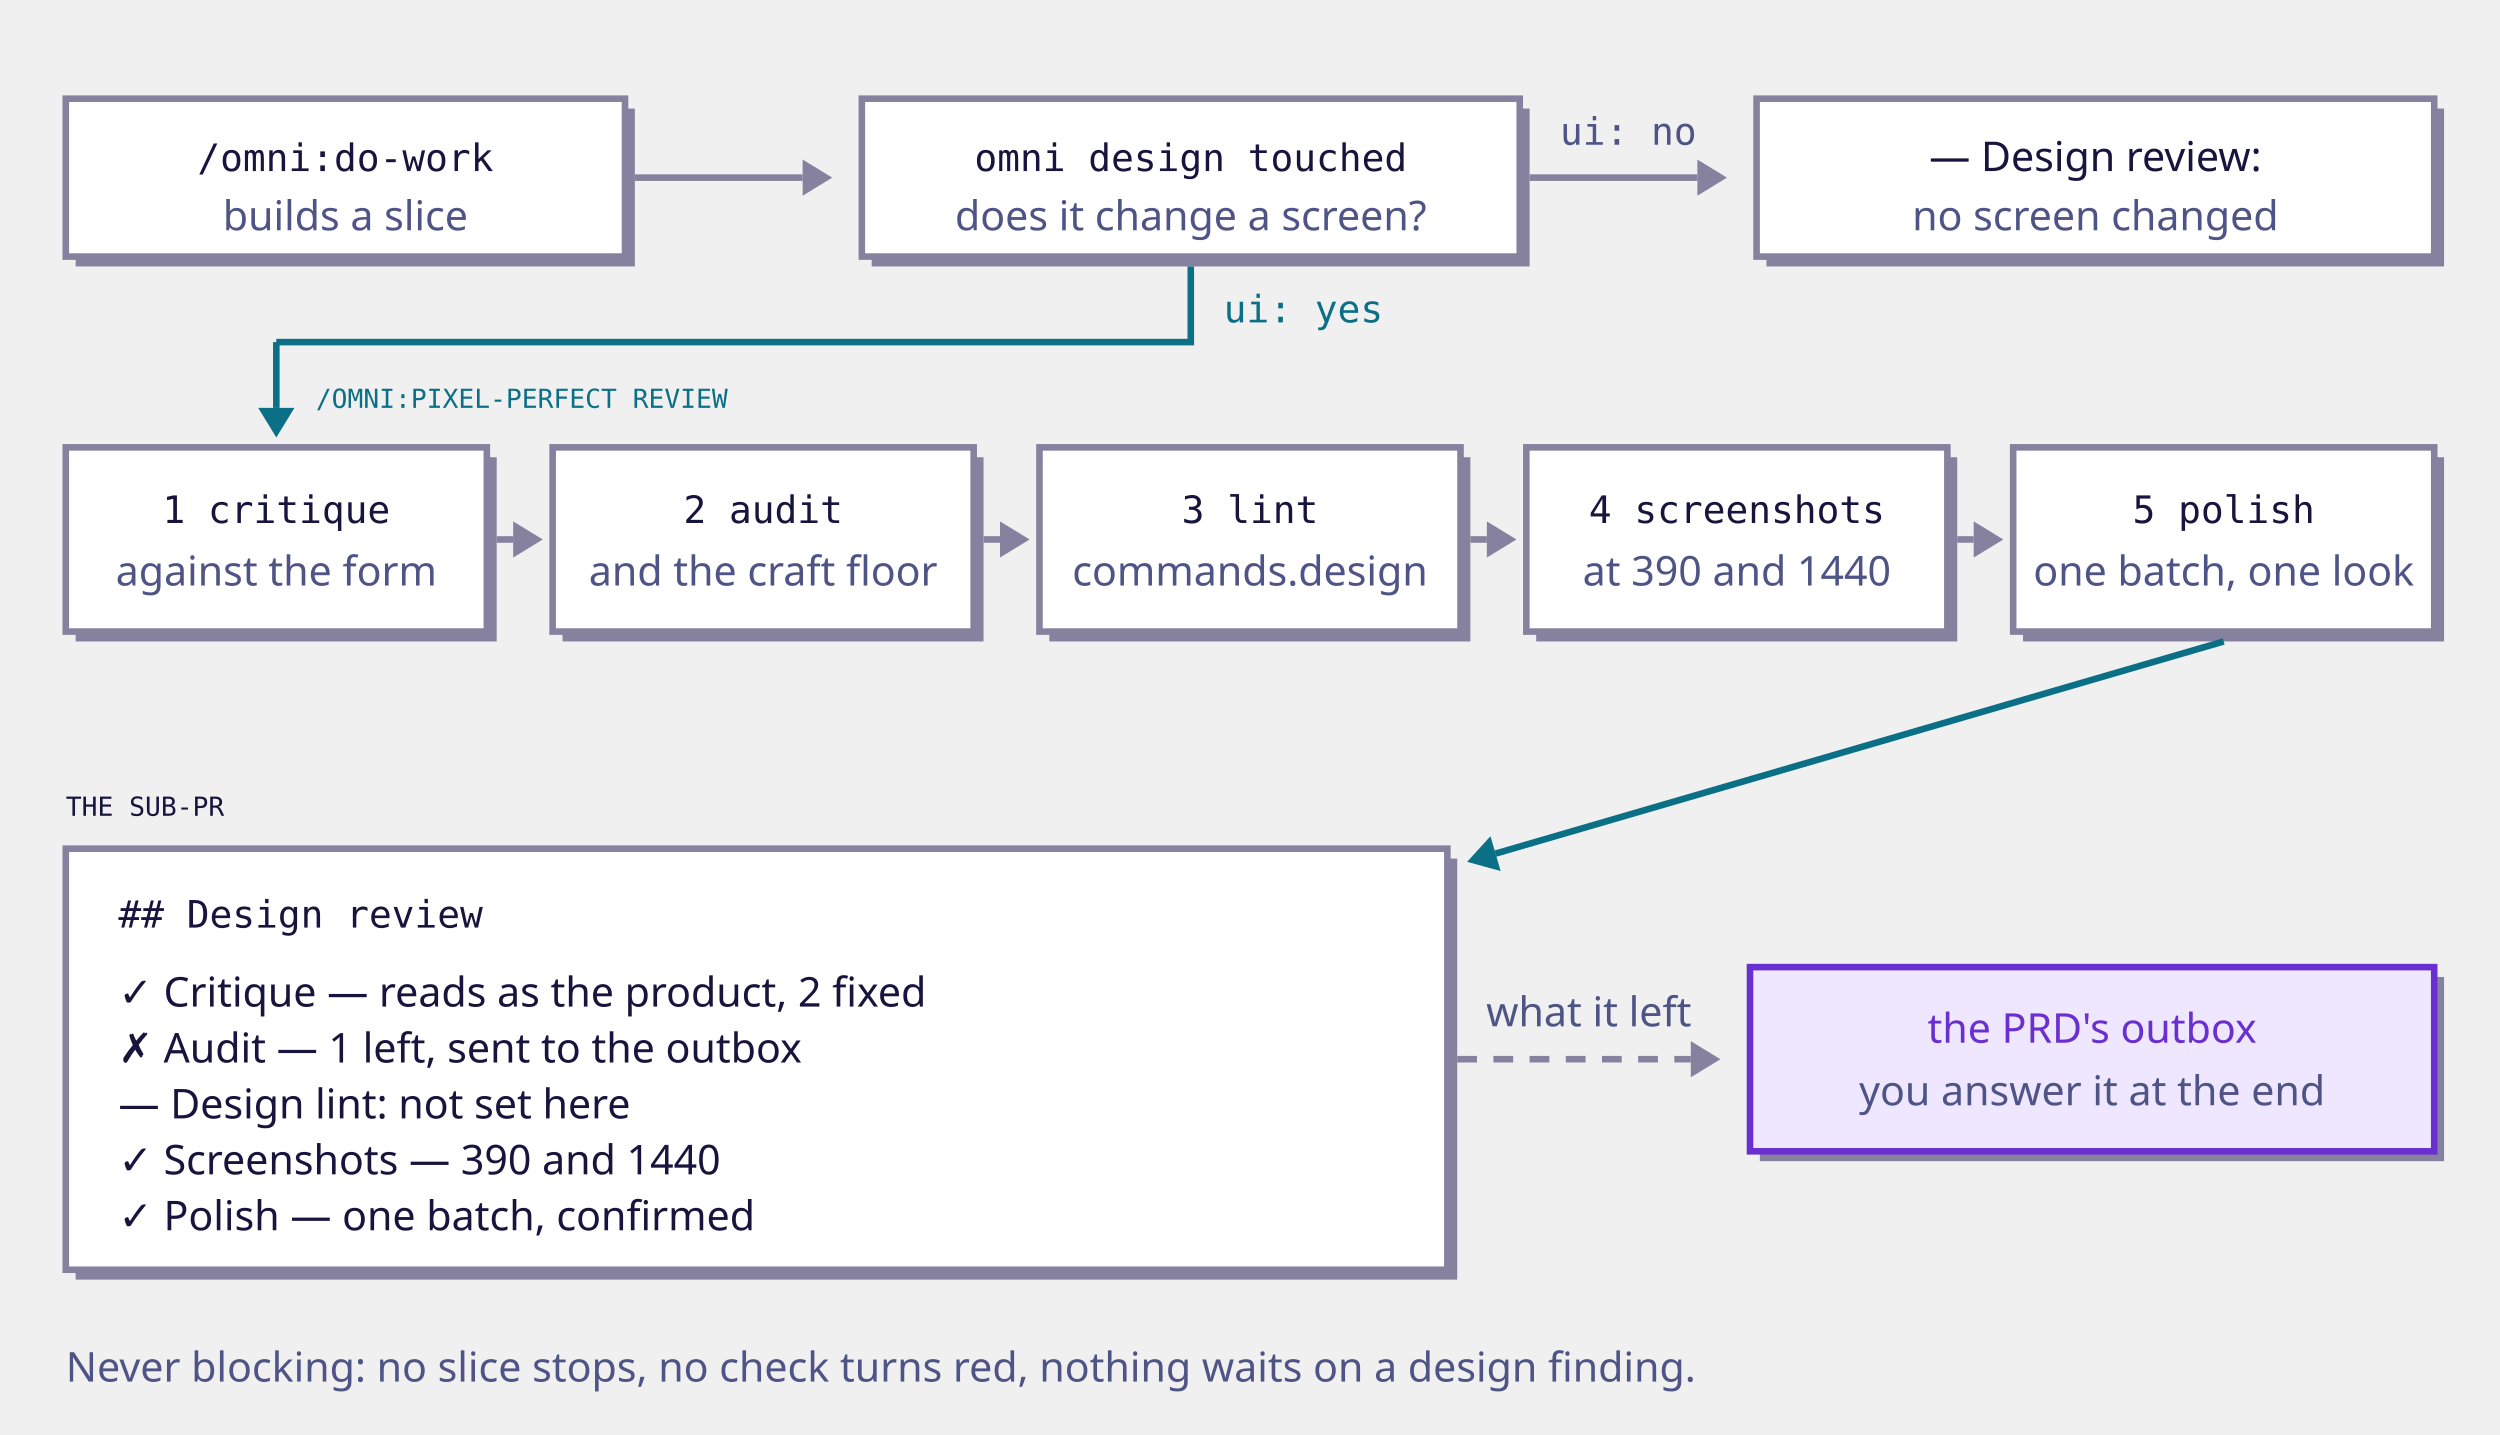
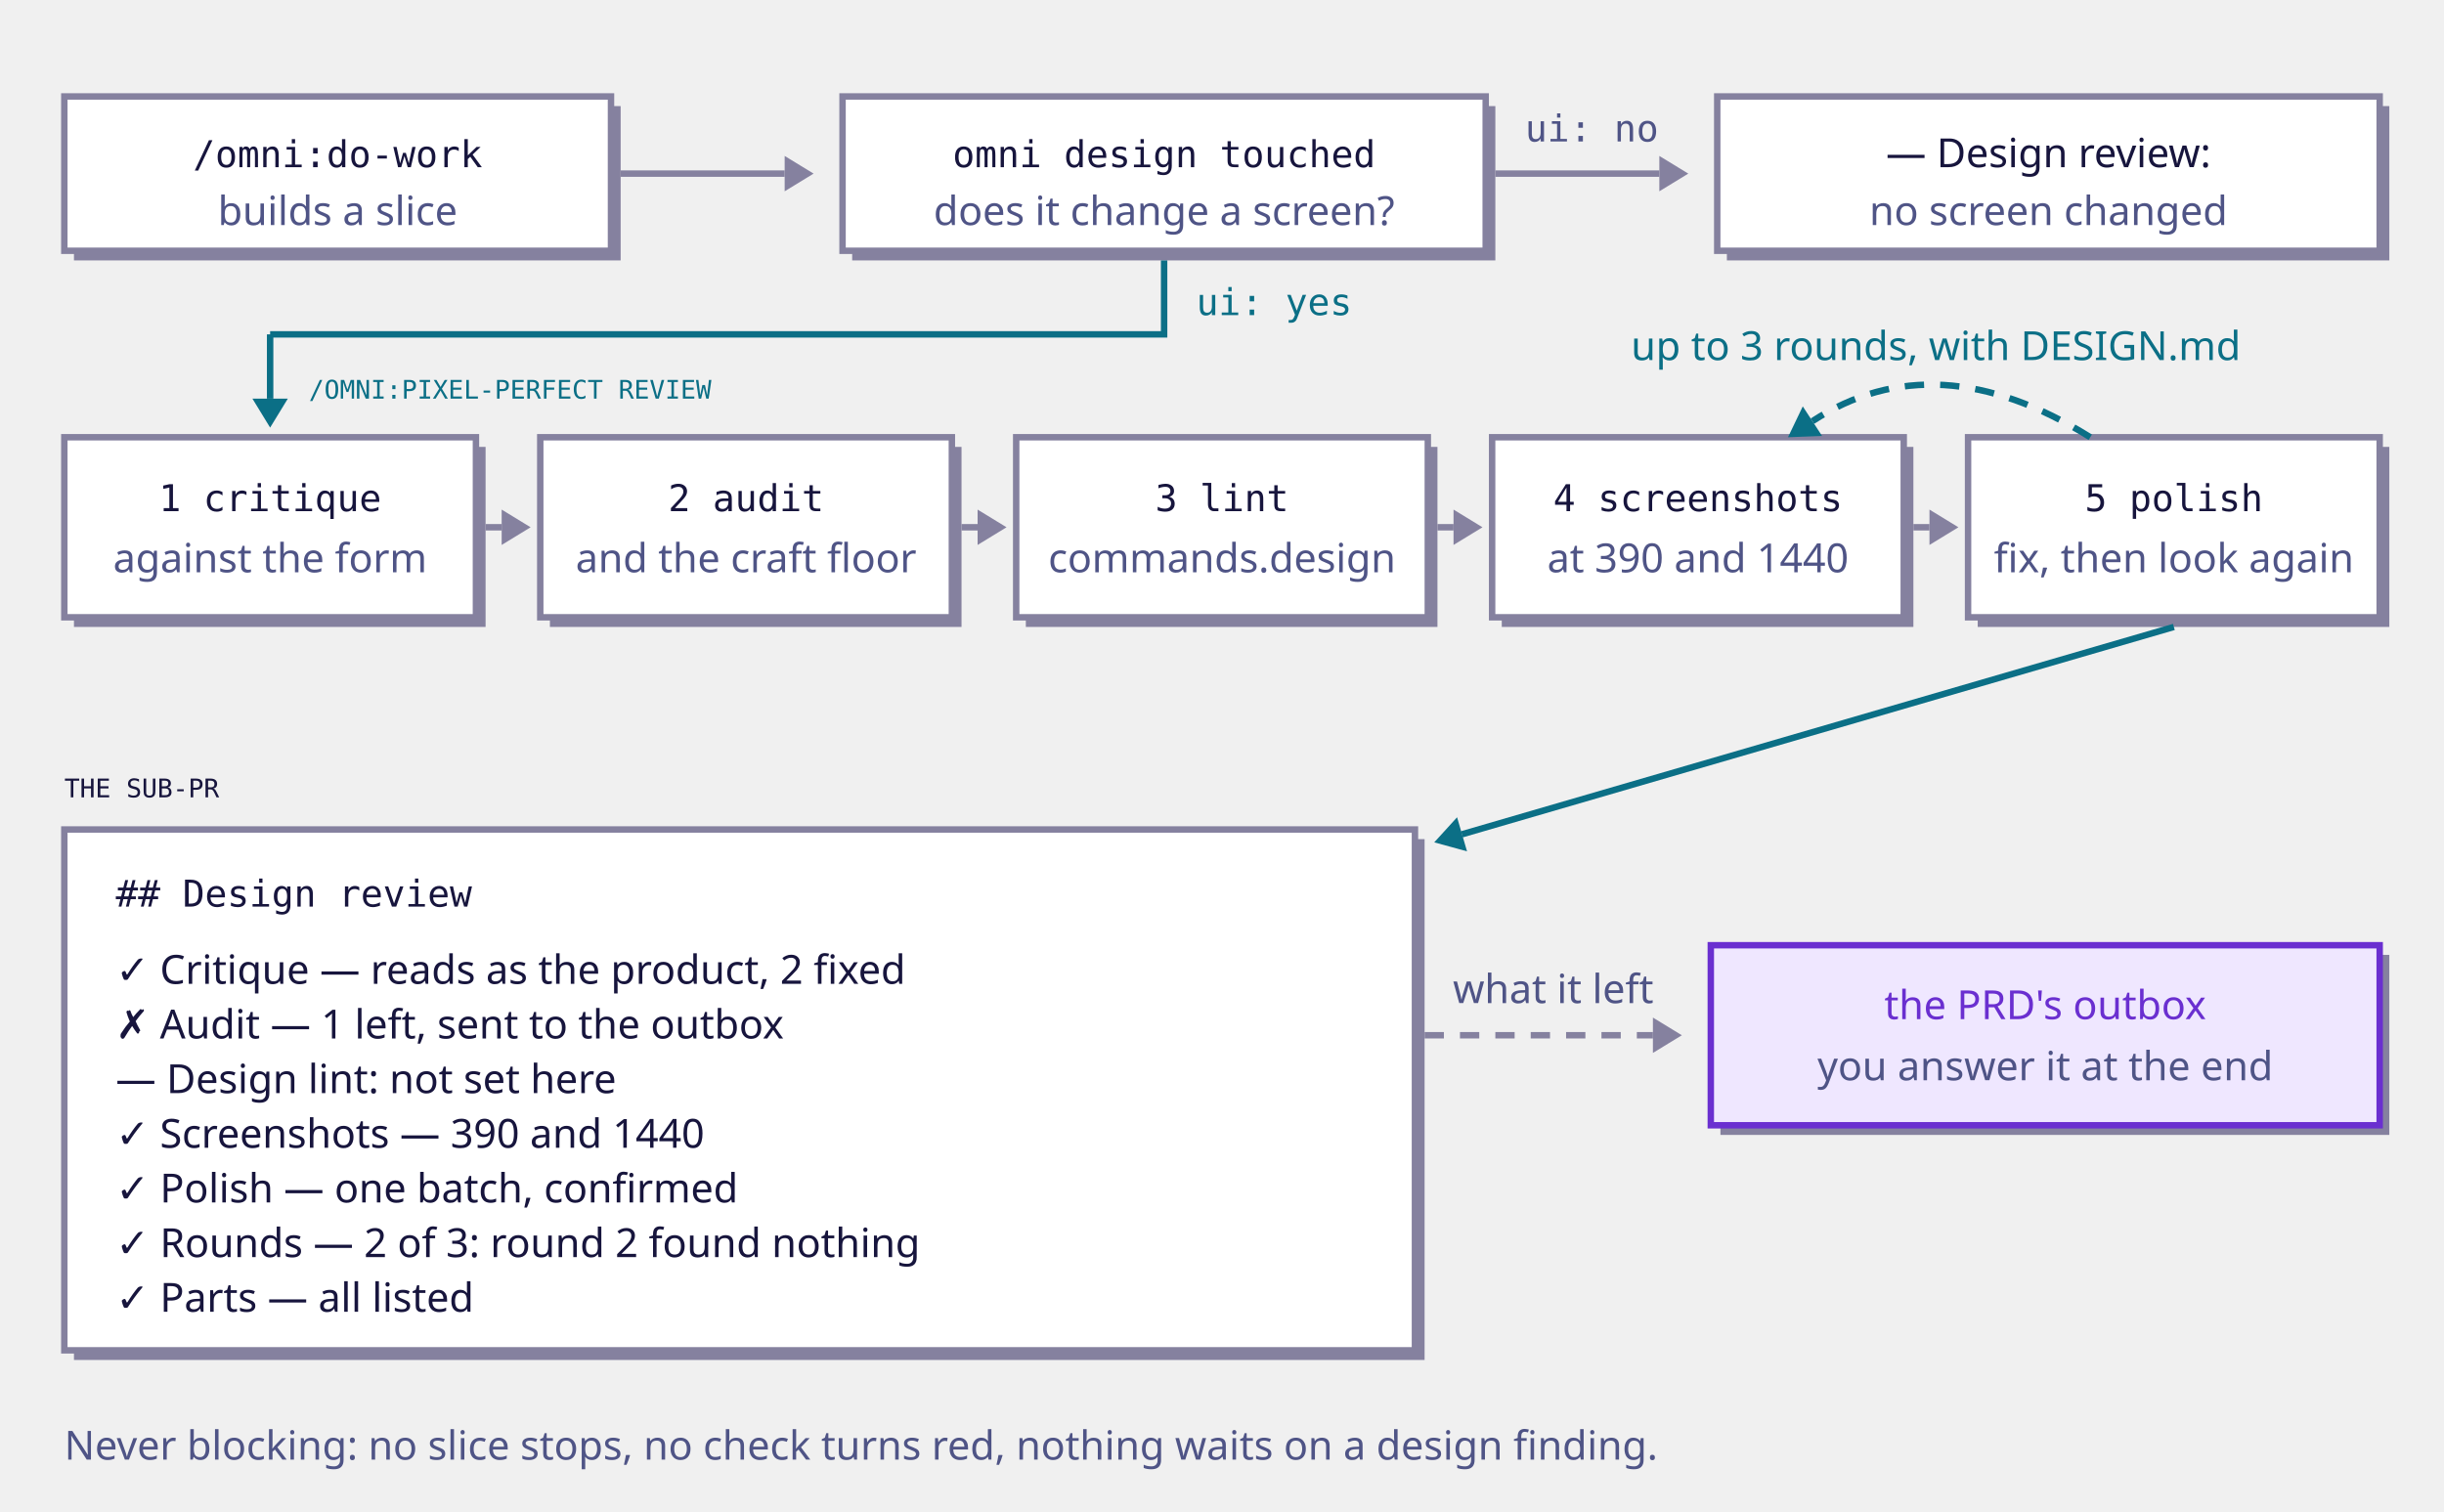
- <svg xmlns="http://www.w3.org/2000/svg" viewBox="0 0 760 436" width="760" height="436">
+ <svg xmlns="http://www.w3.org/2000/svg" viewBox="0 0 760 470" width="760" height="470">
  <style>
    svg { background: #f5f4fc; }
    text { font-family: 'Atkinson Hyperlegible Next', 'Atkinson Hyperlegible', system-ui, sans-serif; font-size: 14px; fill: #17153d; }
    .dg-px { font-family: 'Press Start 2P', ui-monospace, monospace; font-size: 10px; }
    .dg-tag { font-family: 'Press Start 2P', ui-monospace, monospace; font-size: 8px; }
    .dg-small { font-size: 12.5px; }
    .dg-code { font-family: 'JetBrains Mono', ui-monospace, monospace; font-size: 11.5px; }
    .dg-muted { fill: #4f5486; }
    .dg-box { fill: #ffffff; stroke: #85819f; stroke-width: 2; }
    .dg-shadow { fill: #85819f; }
    .dg-line { fill: none; stroke: #85819f; stroke-width: 2; }
    .dg-dash { stroke-dasharray: 6 5; }
    .dg-head { fill: #85819f; }
    .dg-edge-you { stroke: #6a2fd0; }
    .dg-key { fill: #efe7ff; stroke: #6a2fd0; }
    .dg-edge-agents { stroke: #0b6f86; }
    .dg-edge-app { stroke: #15703f; }
    .dg-you { fill: #6a2fd0; }
    .dg-agents { fill: #0b6f86; }
    .dg-app { fill: #15703f; }
    @media (prefers-color-scheme: dark) {
      svg { background: #0e0d33; }
      text { fill: #f2f4ff; }
      .dg-muted { fill: #a9aee6; }
      .dg-box { fill: #16144a; stroke: #6d6acc; }
      .dg-shadow { fill: #6d6acc; }
      .dg-line { stroke: #6d6acc; }
      .dg-head { fill: #6d6acc; }
      .dg-edge-you { stroke: #b37cff; }
      .dg-key { fill: #2a1d66; stroke: #b37cff; }
      .dg-edge-agents { stroke: #6ff0ff; }
      .dg-edge-app { stroke: #4ee08a; }
      .dg-you { fill: #b37cff; }
      .dg-agents { fill: #6ff0ff; }
      .dg-app { fill: #4ee08a; }
    }
  </style>
  <rect x="23" y="33" width="170" height="48" class="dg-shadow" />
  <rect x="20" y="30" width="170" height="48" class="dg-box" />
  <text x="105" y="52" class="dg-code" text-anchor="middle">/omni:do-work</text>
  <text x="105" y="70" class="dg-small dg-muted" text-anchor="middle">builds a slice</text>
  <path d="M193 54 L244.0 54.0" class="dg-line" />
  <polygon points="253,54 244.0,59.5 244.0,48.5" class="dg-head" />
  <rect x="265" y="33" width="200" height="48" class="dg-shadow" />
  <rect x="262" y="30" width="200" height="48" class="dg-box" />
  <text x="362" y="52" class="dg-code" text-anchor="middle">omni design touched</text>
  <text x="362" y="70" class="dg-small dg-muted" text-anchor="middle">does it change a screen?</text>
  <path d="M465 54 L516.0 54.0" class="dg-line" />
  <polygon points="525,54 516.0,59.5 516.0,48.5" class="dg-head" />
  <text x="495" y="44" class="dg-code dg-muted" text-anchor="middle">ui: no</text>
  <rect x="537" y="33" width="206" height="48" class="dg-shadow" />
  <rect x="534" y="30" width="206" height="48" class="dg-box" />
  <text x="637" y="52" class="dg-small" text-anchor="middle">— Design review:</text>
  <text x="637" y="70" class="dg-small dg-muted" text-anchor="middle">no screen changed</text>
  <path d="M362 81 L362 104 L84 104" class="dg-line dg-edge-agents" />
  <path d="M84 104 L84.0 124.0" class="dg-line dg-edge-agents" />
  <polygon points="84,133 78.5,124.0 89.5,124.0" class="dg-head dg-agents" />
  <text x="372" y="98" class="dg-code dg-agents">ui: yes</text>
  <text x="96" y="124" class="dg-tag dg-agents">/OMNI:PIXEL-PERFECT REVIEW</text>
  <rect x="23" y="139" width="128" height="56" class="dg-shadow" />
  <rect x="20" y="136" width="128" height="56" class="dg-box" />
  <text x="84" y="159" class="dg-code" text-anchor="middle">1 critique</text>
  <text x="84" y="178" class="dg-small dg-muted" text-anchor="middle">against the form</text>
  <path d="M151 164 L156.0 164.0" class="dg-line" />
  <polygon points="165,164 156.0,169.5 156.0,158.5" class="dg-head" />
  <rect x="171" y="139" width="128" height="56" class="dg-shadow" />
  <rect x="168" y="136" width="128" height="56" class="dg-box" />
  <text x="232" y="159" class="dg-code" text-anchor="middle">2 audit</text>
  <text x="232" y="178" class="dg-small dg-muted" text-anchor="middle">and the craft floor</text>
  <path d="M299 164 L304.0 164.0" class="dg-line" />
  <polygon points="313,164 304.0,169.5 304.0,158.5" class="dg-head" />
  <rect x="319" y="139" width="128" height="56" class="dg-shadow" />
  <rect x="316" y="136" width="128" height="56" class="dg-box" />
  <text x="380" y="159" class="dg-code" text-anchor="middle">3 lint</text>
  <text x="380" y="178" class="dg-small dg-muted" text-anchor="middle">commands.design</text>
  <path d="M447 164 L452.0 164.0" class="dg-line" />
  <polygon points="461,164 452.0,169.5 452.0,158.5" class="dg-head" />
  <rect x="467" y="139" width="128" height="56" class="dg-shadow" />
  <rect x="464" y="136" width="128" height="56" class="dg-box" />
  <text x="528" y="159" class="dg-code" text-anchor="middle">4 screenshots</text>
  <text x="528" y="178" class="dg-small dg-muted" text-anchor="middle">at 390 and 1440</text>
  <path d="M595 164 L600.0 164.0" class="dg-line" />
  <polygon points="609,164 600.0,169.5 600.0,158.5" class="dg-head" />
  <rect x="615" y="139" width="128" height="56" class="dg-shadow" />
  <rect x="612" y="136" width="128" height="56" class="dg-box" />
  <text x="676" y="159" class="dg-code" text-anchor="middle">5 polish</text>
-   <text x="676" y="178" class="dg-small dg-muted" text-anchor="middle">one batch, one look</text>
+   <text x="676" y="178" class="dg-small dg-muted" text-anchor="middle">fix, then look again</text>
+   <path d="M650 136 Q602 106 563.6 131.0" class="dg-line dg-edge-agents dg-dash" />
+   <polygon points="556,136 560.6,126.4 566.6,135.6" class="dg-head dg-agents" />
+   <text x="602" y="112" class="dg-small dg-agents" text-anchor="middle">up to 3 rounds, with DESIGN.md</text>
  <path d="M676 195 L454.6 259.5" class="dg-line dg-edge-agents" />
  <polygon points="446,262 453.1,254.2 456.2,264.8" class="dg-head dg-agents" />
  <text x="20" y="248" class="dg-tag">THE SUB-PR</text>
-   <rect x="23" y="261" width="420" height="128" class="dg-shadow" />
-   <rect x="20" y="258" width="420" height="128" class="dg-box" />
+   <rect x="23" y="261" width="420" height="162" class="dg-shadow" />
+   <rect x="20" y="258" width="420" height="162" class="dg-box" />
  <text x="36" y="282" class="dg-code">## Design review</text>
  <text x="36" y="306" class="dg-small">✓ Critique — reads as the product, 2 fixed</text>
  <text x="36" y="323" class="dg-small">✗ Audit — 1 left, sent to the outbox</text>
  <text x="36" y="340" class="dg-small">— Design lint: not set here</text>
  <text x="36" y="357" class="dg-small">✓ Screenshots — 390 and 1440</text>
  <text x="36" y="374" class="dg-small">✓ Polish — one batch, confirmed</text>
+   <text x="36" y="391" class="dg-small">✓ Rounds — 2 of 3: round 2 found nothing</text>
+   <text x="36" y="408" class="dg-small">✓ Parts — all listed</text>
  <path d="M443 322 L514.0 322.0" class="dg-line dg-dash" />
  <polygon points="523,322 514.0,327.5 514.0,316.5" class="dg-head" />
  <text x="483" y="312" class="dg-small dg-muted" text-anchor="middle">what it left</text>
  <rect x="535" y="297" width="208" height="56" class="dg-shadow" />
  <rect x="532" y="294" width="208" height="56" class="dg-box dg-key" />
  <text x="636" y="317" class="dg-small dg-you" text-anchor="middle">the PRD's outbox</text>
  <text x="636" y="336" class="dg-small dg-muted" text-anchor="middle">you answer it at the end</text>
-   <text x="20" y="420" class="dg-small dg-muted">Never blocking: no slice stops, no check turns red, nothing waits on a design finding.</text>
+   <text x="20" y="454" class="dg-small dg-muted">Never blocking: no slice stops, no check turns red, nothing waits on a design finding.</text>
</svg>
